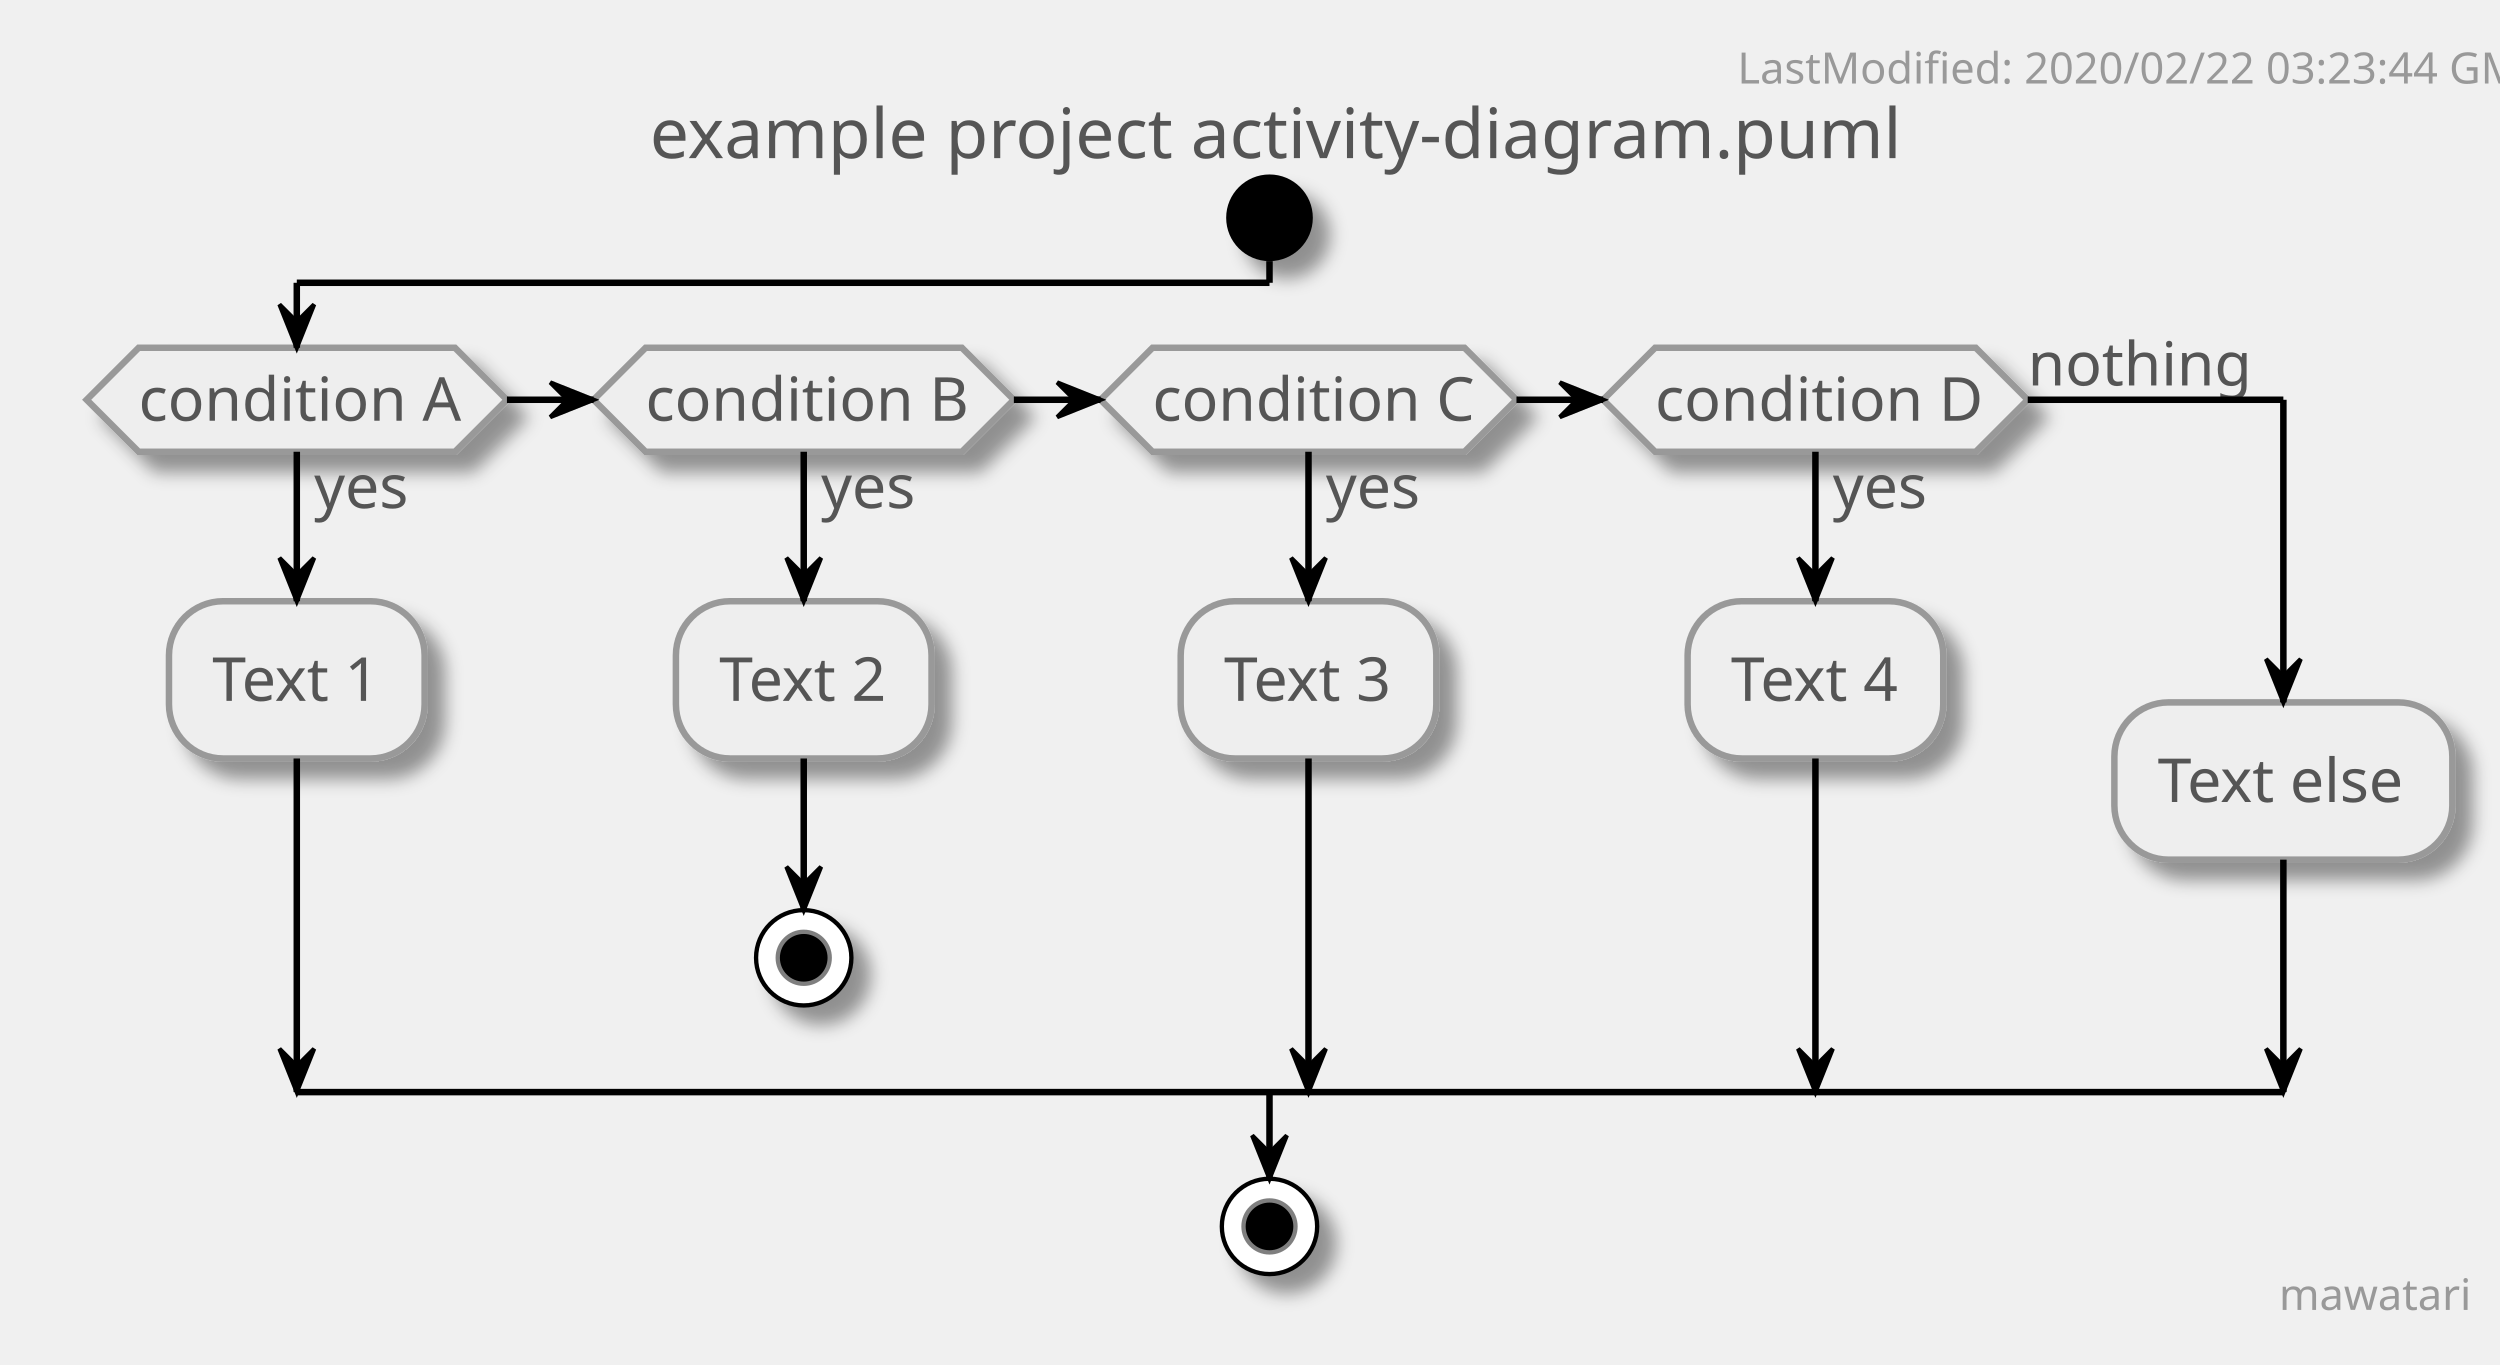
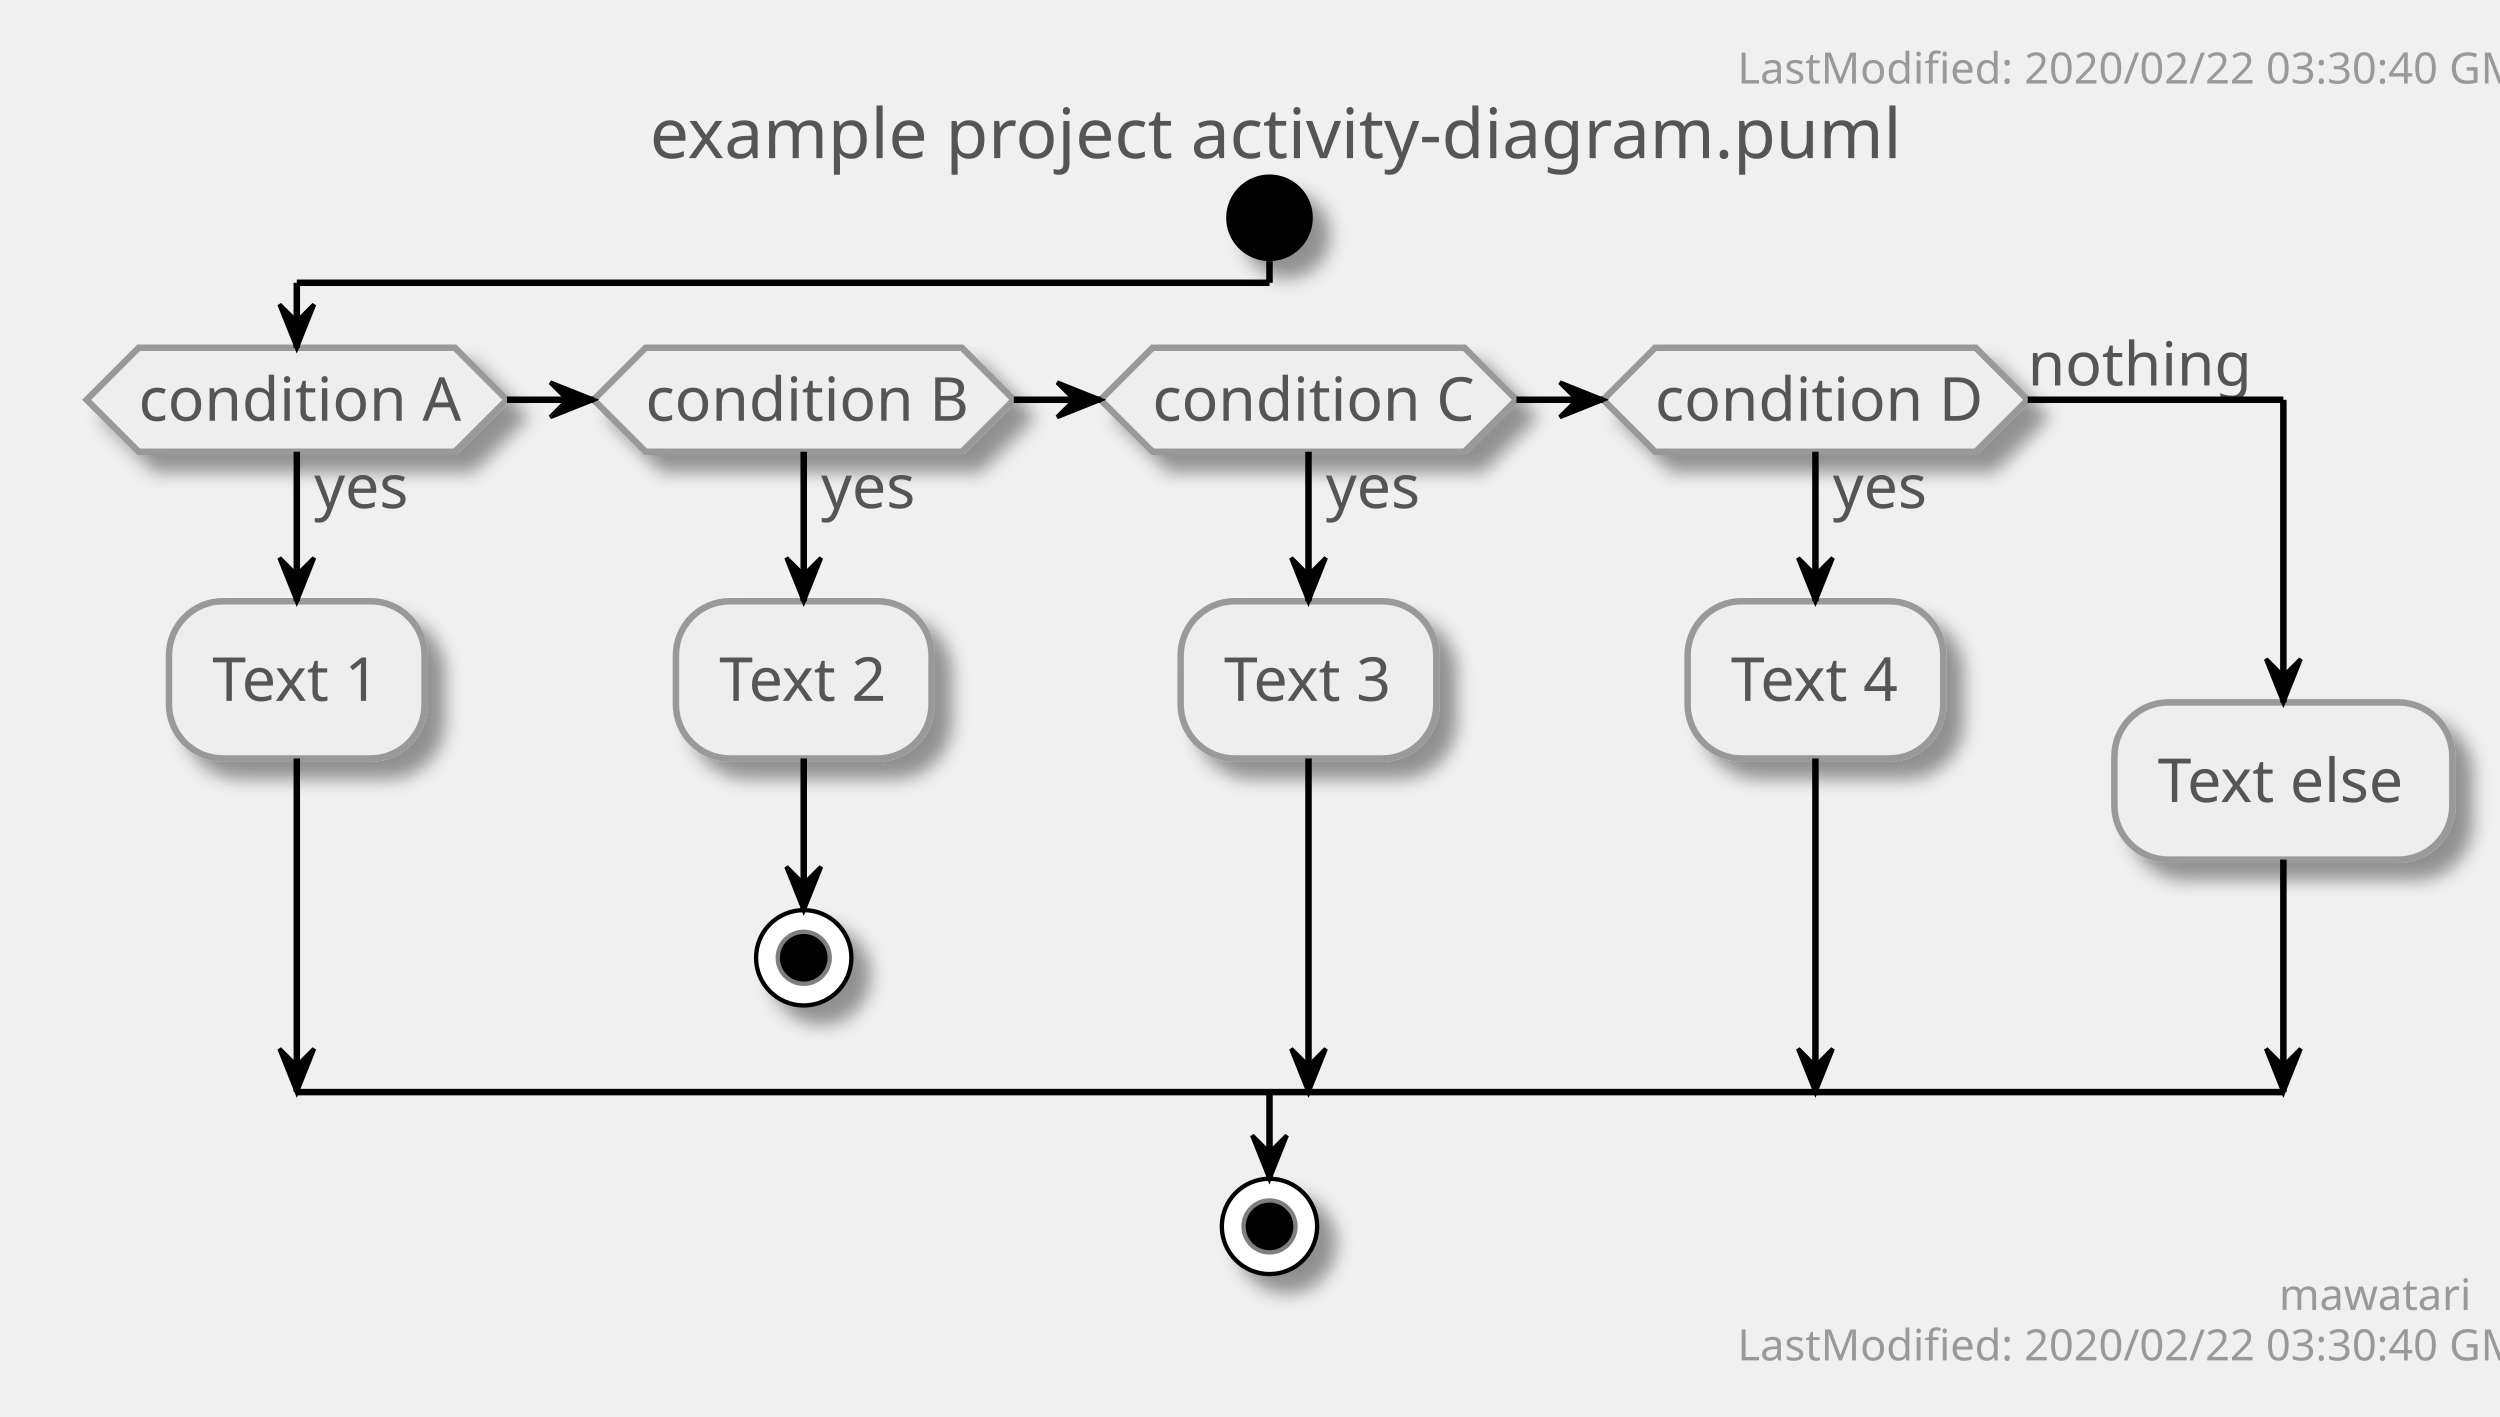
- <svg xmlns="http://www.w3.org/2000/svg" contentScriptType="application/ecmascript" contentStyleType="text/css" height="315px" preserveAspectRatio="none" style="width:577px;height:315px;" version="1.1" viewBox="0 0 577 315" width="577px" zoomAndPan="magnify">
+ <svg xmlns="http://www.w3.org/2000/svg" contentScriptType="application/ecmascript" contentStyleType="text/css" height="327px" preserveAspectRatio="none" style="width:577px;height:327px;" version="1.1" viewBox="0 0 577 327" width="577px" zoomAndPan="magnify">
  <defs>
-     <filter height="300%" id="fm23bg5cjpark" width="300%" x="-1" y="-1">
+     <filter height="300%" id="f1ru1upngrvja5" width="300%" x="-1" y="-1">
      <feGaussianBlur result="blurOut" stdDeviation="2.0" />
      <feColorMatrix in="blurOut" result="blurOut2" type="matrix" values="0 0 0 0 0 0 0 0 0 0 0 0 0 0 0 0 0 0 .4 0" />
      <feOffset dx="4.0" dy="4.0" in="blurOut2" result="blurOut3" />
      <feBlend in="SourceGraphic" in2="blurOut3" mode="normal" />
    </filter>
  </defs>
  <g>
-     <text fill="#999999" font-family="sans-serif" font-size="10" lengthAdjust="spacingAndGlyphs" textLength="164" x="401" y="19.282">LastModified: 2020/02/22 03:23:44 GMT</text>
+     <text fill="#999999" font-family="sans-serif" font-size="10" lengthAdjust="spacingAndGlyphs" textLength="164" x="401" y="19.282">LastModified: 2020/02/22 03:30:40 GMT</text>
    <text fill="#555555" font-family="sans-serif" font-size="16" lengthAdjust="spacingAndGlyphs" textLength="275" x="150" y="36.492">example project activity-diagram.puml</text>
-     <ellipse cx="293" cy="50.266" fill="#000000" filter="url(#fm23bg5cjpark)" rx="10" ry="10" style="stroke: none; stroke-width: 1.0;" />
-     <polygon fill="#EEEEEE" filter="url(#fm23bg5cjpark)" points="32,80.266,105,80.266,117,92.266,105,104.266,32,104.266,20,92.266,32,80.266" style="stroke: #999999; stroke-width: 1.5;" />
+     <ellipse cx="293" cy="50.266" fill="#000000" filter="url(#f1ru1upngrvja5)" rx="10" ry="10" style="stroke: none; stroke-width: 1.0;" />
+     <polygon fill="#EEEEEE" filter="url(#f1ru1upngrvja5)" points="32,80.266,105,80.266,117,92.266,105,104.266,32,104.266,20,92.266,32,80.266" style="stroke: #999999; stroke-width: 1.5;" />
    <text fill="#555555" font-family="sans-serif" font-size="14" lengthAdjust="spacingAndGlyphs" textLength="22" x="72.5" y="117.261">yes</text>
    <text fill="#555555" font-family="sans-serif" font-size="14" lengthAdjust="spacingAndGlyphs" textLength="73" x="32" y="97.112">condition A</text>
-     <rect fill="#EEEEEE" filter="url(#fm23bg5cjpark)" height="36.297" rx="12.5" ry="12.5" style="stroke: #999999; stroke-width: 1.5;" width="59" x="39" y="138.761" />
+     <rect fill="#EEEEEE" filter="url(#f1ru1upngrvja5)" height="36.297" rx="12.5" ry="12.5" style="stroke: #999999; stroke-width: 1.5;" width="59" x="39" y="138.761" />
    <text fill="#555555" font-family="sans-serif" font-size="14" lengthAdjust="spacingAndGlyphs" textLength="39" x="49" y="161.756">Text 1</text>
-     <polygon fill="#EEEEEE" filter="url(#fm23bg5cjpark)" points="149,80.266,222,80.266,234,92.266,222,104.266,149,104.266,137,92.266,149,80.266" style="stroke: #999999; stroke-width: 1.5;" />
+     <polygon fill="#EEEEEE" filter="url(#f1ru1upngrvja5)" points="149,80.266,222,80.266,234,92.266,222,104.266,149,104.266,137,92.266,149,80.266" style="stroke: #999999; stroke-width: 1.5;" />
    <text fill="#555555" font-family="sans-serif" font-size="14" lengthAdjust="spacingAndGlyphs" textLength="22" x="189.5" y="117.261">yes</text>
    <text fill="#555555" font-family="sans-serif" font-size="14" lengthAdjust="spacingAndGlyphs" textLength="73" x="149" y="97.112">condition B</text>
-     <rect fill="#EEEEEE" filter="url(#fm23bg5cjpark)" height="36.297" rx="12.5" ry="12.5" style="stroke: #999999; stroke-width: 1.5;" width="59" x="156" y="138.761" />
+     <rect fill="#EEEEEE" filter="url(#f1ru1upngrvja5)" height="36.297" rx="12.5" ry="12.5" style="stroke: #999999; stroke-width: 1.5;" width="59" x="156" y="138.761" />
    <text fill="#555555" font-family="sans-serif" font-size="14" lengthAdjust="spacingAndGlyphs" textLength="39" x="166" y="161.756">Text 2</text>
-     <ellipse cx="185.5" cy="221.058" fill="#FFFFFF" filter="url(#fm23bg5cjpark)" rx="11" ry="11" style="stroke: #000000; stroke-width: 1.0;" />
+     <ellipse cx="185.5" cy="221.058" fill="#FFFFFF" filter="url(#f1ru1upngrvja5)" rx="11" ry="11" style="stroke: #000000; stroke-width: 1.0;" />
    <ellipse cx="185.5" cy="221.058" fill="#000000" rx="6" ry="6" style="stroke: #7F7F7F; stroke-width: 1.0;" />
-     <polygon fill="#EEEEEE" filter="url(#fm23bg5cjpark)" points="266,80.266,338,80.266,350,92.266,338,104.266,266,104.266,254,92.266,266,80.266" style="stroke: #999999; stroke-width: 1.5;" />
+     <polygon fill="#EEEEEE" filter="url(#f1ru1upngrvja5)" points="266,80.266,338,80.266,350,92.266,338,104.266,266,104.266,254,92.266,266,80.266" style="stroke: #999999; stroke-width: 1.5;" />
    <text fill="#555555" font-family="sans-serif" font-size="14" lengthAdjust="spacingAndGlyphs" textLength="22" x="306" y="117.261">yes</text>
    <text fill="#555555" font-family="sans-serif" font-size="14" lengthAdjust="spacingAndGlyphs" textLength="72" x="266" y="97.112">condition C</text>
-     <rect fill="#EEEEEE" filter="url(#fm23bg5cjpark)" height="36.297" rx="12.5" ry="12.5" style="stroke: #999999; stroke-width: 1.5;" width="59" x="272.5" y="138.761" />
+     <rect fill="#EEEEEE" filter="url(#f1ru1upngrvja5)" height="36.297" rx="12.5" ry="12.5" style="stroke: #999999; stroke-width: 1.5;" width="59" x="272.5" y="138.761" />
    <text fill="#555555" font-family="sans-serif" font-size="14" lengthAdjust="spacingAndGlyphs" textLength="39" x="282.5" y="161.756">Text 3</text>
-     <polygon fill="#EEEEEE" filter="url(#fm23bg5cjpark)" points="382,80.266,456,80.266,468,92.266,456,104.266,382,104.266,370,92.266,382,80.266" style="stroke: #999999; stroke-width: 1.5;" />
+     <polygon fill="#EEEEEE" filter="url(#f1ru1upngrvja5)" points="382,80.266,456,80.266,468,92.266,456,104.266,382,104.266,370,92.266,382,80.266" style="stroke: #999999; stroke-width: 1.5;" />
    <text fill="#555555" font-family="sans-serif" font-size="14" lengthAdjust="spacingAndGlyphs" textLength="22" x="423" y="117.261">yes</text>
    <text fill="#555555" font-family="sans-serif" font-size="14" lengthAdjust="spacingAndGlyphs" textLength="74" x="382" y="97.112">condition D</text>
    <text fill="#555555" font-family="sans-serif" font-size="14" lengthAdjust="spacingAndGlyphs" textLength="48" x="468" y="88.964">nothing</text>
-     <rect fill="#EEEEEE" filter="url(#fm23bg5cjpark)" height="36.297" rx="12.5" ry="12.5" style="stroke: #999999; stroke-width: 1.5;" width="59" x="389.5" y="138.761" />
+     <rect fill="#EEEEEE" filter="url(#f1ru1upngrvja5)" height="36.297" rx="12.5" ry="12.5" style="stroke: #999999; stroke-width: 1.5;" width="59" x="389.5" y="138.761" />
    <text fill="#555555" font-family="sans-serif" font-size="14" lengthAdjust="spacingAndGlyphs" textLength="39" x="399.5" y="161.756">Text 4</text>
-     <rect fill="#EEEEEE" filter="url(#fm23bg5cjpark)" height="36.297" rx="12.5" ry="12.5" style="stroke: #999999; stroke-width: 1.5;" width="78" x="488" y="162.112" />
+     <rect fill="#EEEEEE" filter="url(#f1ru1upngrvja5)" height="36.297" rx="12.5" ry="12.5" style="stroke: #999999; stroke-width: 1.5;" width="78" x="488" y="162.112" />
    <text fill="#555555" font-family="sans-serif" font-size="14" lengthAdjust="spacingAndGlyphs" textLength="58" x="498" y="185.107">Text else</text>
-     <ellipse cx="293" cy="283.058" fill="#FFFFFF" filter="url(#fm23bg5cjpark)" rx="11" ry="11" style="stroke: #000000; stroke-width: 1.0;" />
+     <ellipse cx="293" cy="283.058" fill="#FFFFFF" filter="url(#f1ru1upngrvja5)" rx="11" ry="11" style="stroke: #000000; stroke-width: 1.0;" />
    <ellipse cx="293" cy="283.058" fill="#000000" rx="6" ry="6" style="stroke: #7F7F7F; stroke-width: 1.0;" />
    <line style="stroke: #000000; stroke-width: 1.5;" x1="185.5" x2="185.5" y1="175.058" y2="210.058" />
    <polygon fill="#000000" points="181.5,200.058,185.5,210.058,189.5,200.058,185.5,204.058" style="stroke: #000000; stroke-width: 1.0;" />
    <line style="stroke: #000000; stroke-width: 1.5;" x1="68.5" x2="68.5" y1="104.266" y2="138.761" />
    <polygon fill="#000000" points="64.5,128.761,68.5,138.761,72.5,128.761,68.5,132.761" style="stroke: #000000; stroke-width: 1.0;" />
    <line style="stroke: #000000; stroke-width: 1.5;" x1="68.5" x2="68.5" y1="175.058" y2="252.058" />
    <polygon fill="#000000" points="64.5,242.058,68.5,252.058,72.5,242.058,68.5,246.058" style="stroke: #000000; stroke-width: 1.0;" />
    <line style="stroke: #000000; stroke-width: 1.5;" x1="185.5" x2="185.5" y1="104.266" y2="138.761" />
    <polygon fill="#000000" points="181.5,128.761,185.5,138.761,189.5,128.761,185.5,132.761" style="stroke: #000000; stroke-width: 1.0;" />
    <line style="stroke: #000000; stroke-width: 1.5;" x1="302" x2="302" y1="104.266" y2="138.761" />
    <polygon fill="#000000" points="298,128.761,302,138.761,306,128.761,302,132.761" style="stroke: #000000; stroke-width: 1.0;" />
    <line style="stroke: #000000; stroke-width: 1.5;" x1="302" x2="302" y1="175.058" y2="252.058" />
    <polygon fill="#000000" points="298,242.058,302,252.058,306,242.058,302,246.058" style="stroke: #000000; stroke-width: 1.0;" />
    <line style="stroke: #000000; stroke-width: 1.5;" x1="419" x2="419" y1="104.266" y2="138.761" />
    <polygon fill="#000000" points="415,128.761,419,138.761,423,128.761,419,132.761" style="stroke: #000000; stroke-width: 1.0;" />
    <line style="stroke: #000000; stroke-width: 1.5;" x1="419" x2="419" y1="175.058" y2="252.058" />
    <polygon fill="#000000" points="415,242.058,419,252.058,423,242.058,419,246.058" style="stroke: #000000; stroke-width: 1.0;" />
    <line style="stroke: #000000; stroke-width: 1.5;" x1="117" x2="137" y1="92.266" y2="92.266" />
    <polygon fill="#000000" points="127,88.266,137,92.266,127,96.266,131,92.266" style="stroke: #000000; stroke-width: 1.0;" />
    <line style="stroke: #000000; stroke-width: 1.5;" x1="234" x2="254" y1="92.266" y2="92.266" />
    <polygon fill="#000000" points="244,88.266,254,92.266,244,96.266,248,92.266" style="stroke: #000000; stroke-width: 1.0;" />
    <line style="stroke: #000000; stroke-width: 1.5;" x1="350" x2="370" y1="92.266" y2="92.266" />
    <polygon fill="#000000" points="360,88.266,370,92.266,360,96.266,364,92.266" style="stroke: #000000; stroke-width: 1.0;" />
    <line style="stroke: #000000; stroke-width: 1.5;" x1="293" x2="293" y1="60.266" y2="65.266" />
    <line style="stroke: #000000; stroke-width: 1.5;" x1="293" x2="68.5" y1="65.266" y2="65.266" />
    <line style="stroke: #000000; stroke-width: 1.5;" x1="68.5" x2="68.5" y1="65.266" y2="80.266" />
    <polygon fill="#000000" points="64.5,70.266,68.5,80.266,72.5,70.266,68.5,74.266" style="stroke: #000000; stroke-width: 1.0;" />
    <line style="stroke: #000000; stroke-width: 1.5;" x1="468" x2="527" y1="92.266" y2="92.266" />
    <line style="stroke: #000000; stroke-width: 1.5;" x1="527" x2="527" y1="92.266" y2="162.112" />
    <polygon fill="#000000" points="523,152.112,527,162.112,531,152.112,527,156.112" style="stroke: #000000; stroke-width: 1.0;" />
    <line style="stroke: #000000; stroke-width: 1.5;" x1="527" x2="527" y1="198.409" y2="252.058" />
    <polygon fill="#000000" points="523,242.058,527,252.058,531,242.058,527,246.058" style="stroke: #000000; stroke-width: 1.0;" />
    <line style="stroke: #000000; stroke-width: 1.5;" x1="68.5" x2="527" y1="252.058" y2="252.058" />
    <line style="stroke: #000000; stroke-width: 1.5;" x1="293" x2="293" y1="252.058" y2="272.058" />
    <polygon fill="#000000" points="289,262.058,293,272.058,297,262.058,293,266.058" style="stroke: #000000; stroke-width: 1.0;" />
    <text fill="#999999" font-family="sans-serif" font-size="10" lengthAdjust="spacingAndGlyphs" textLength="39" x="526" y="302.34">mawatari</text>
+     <text fill="#999999" font-family="sans-serif" font-size="10" lengthAdjust="spacingAndGlyphs" textLength="164" x="401" y="313.981">LastModified: 2020/02/22 03:30:40 GMT</text>
  </g>
</svg>
